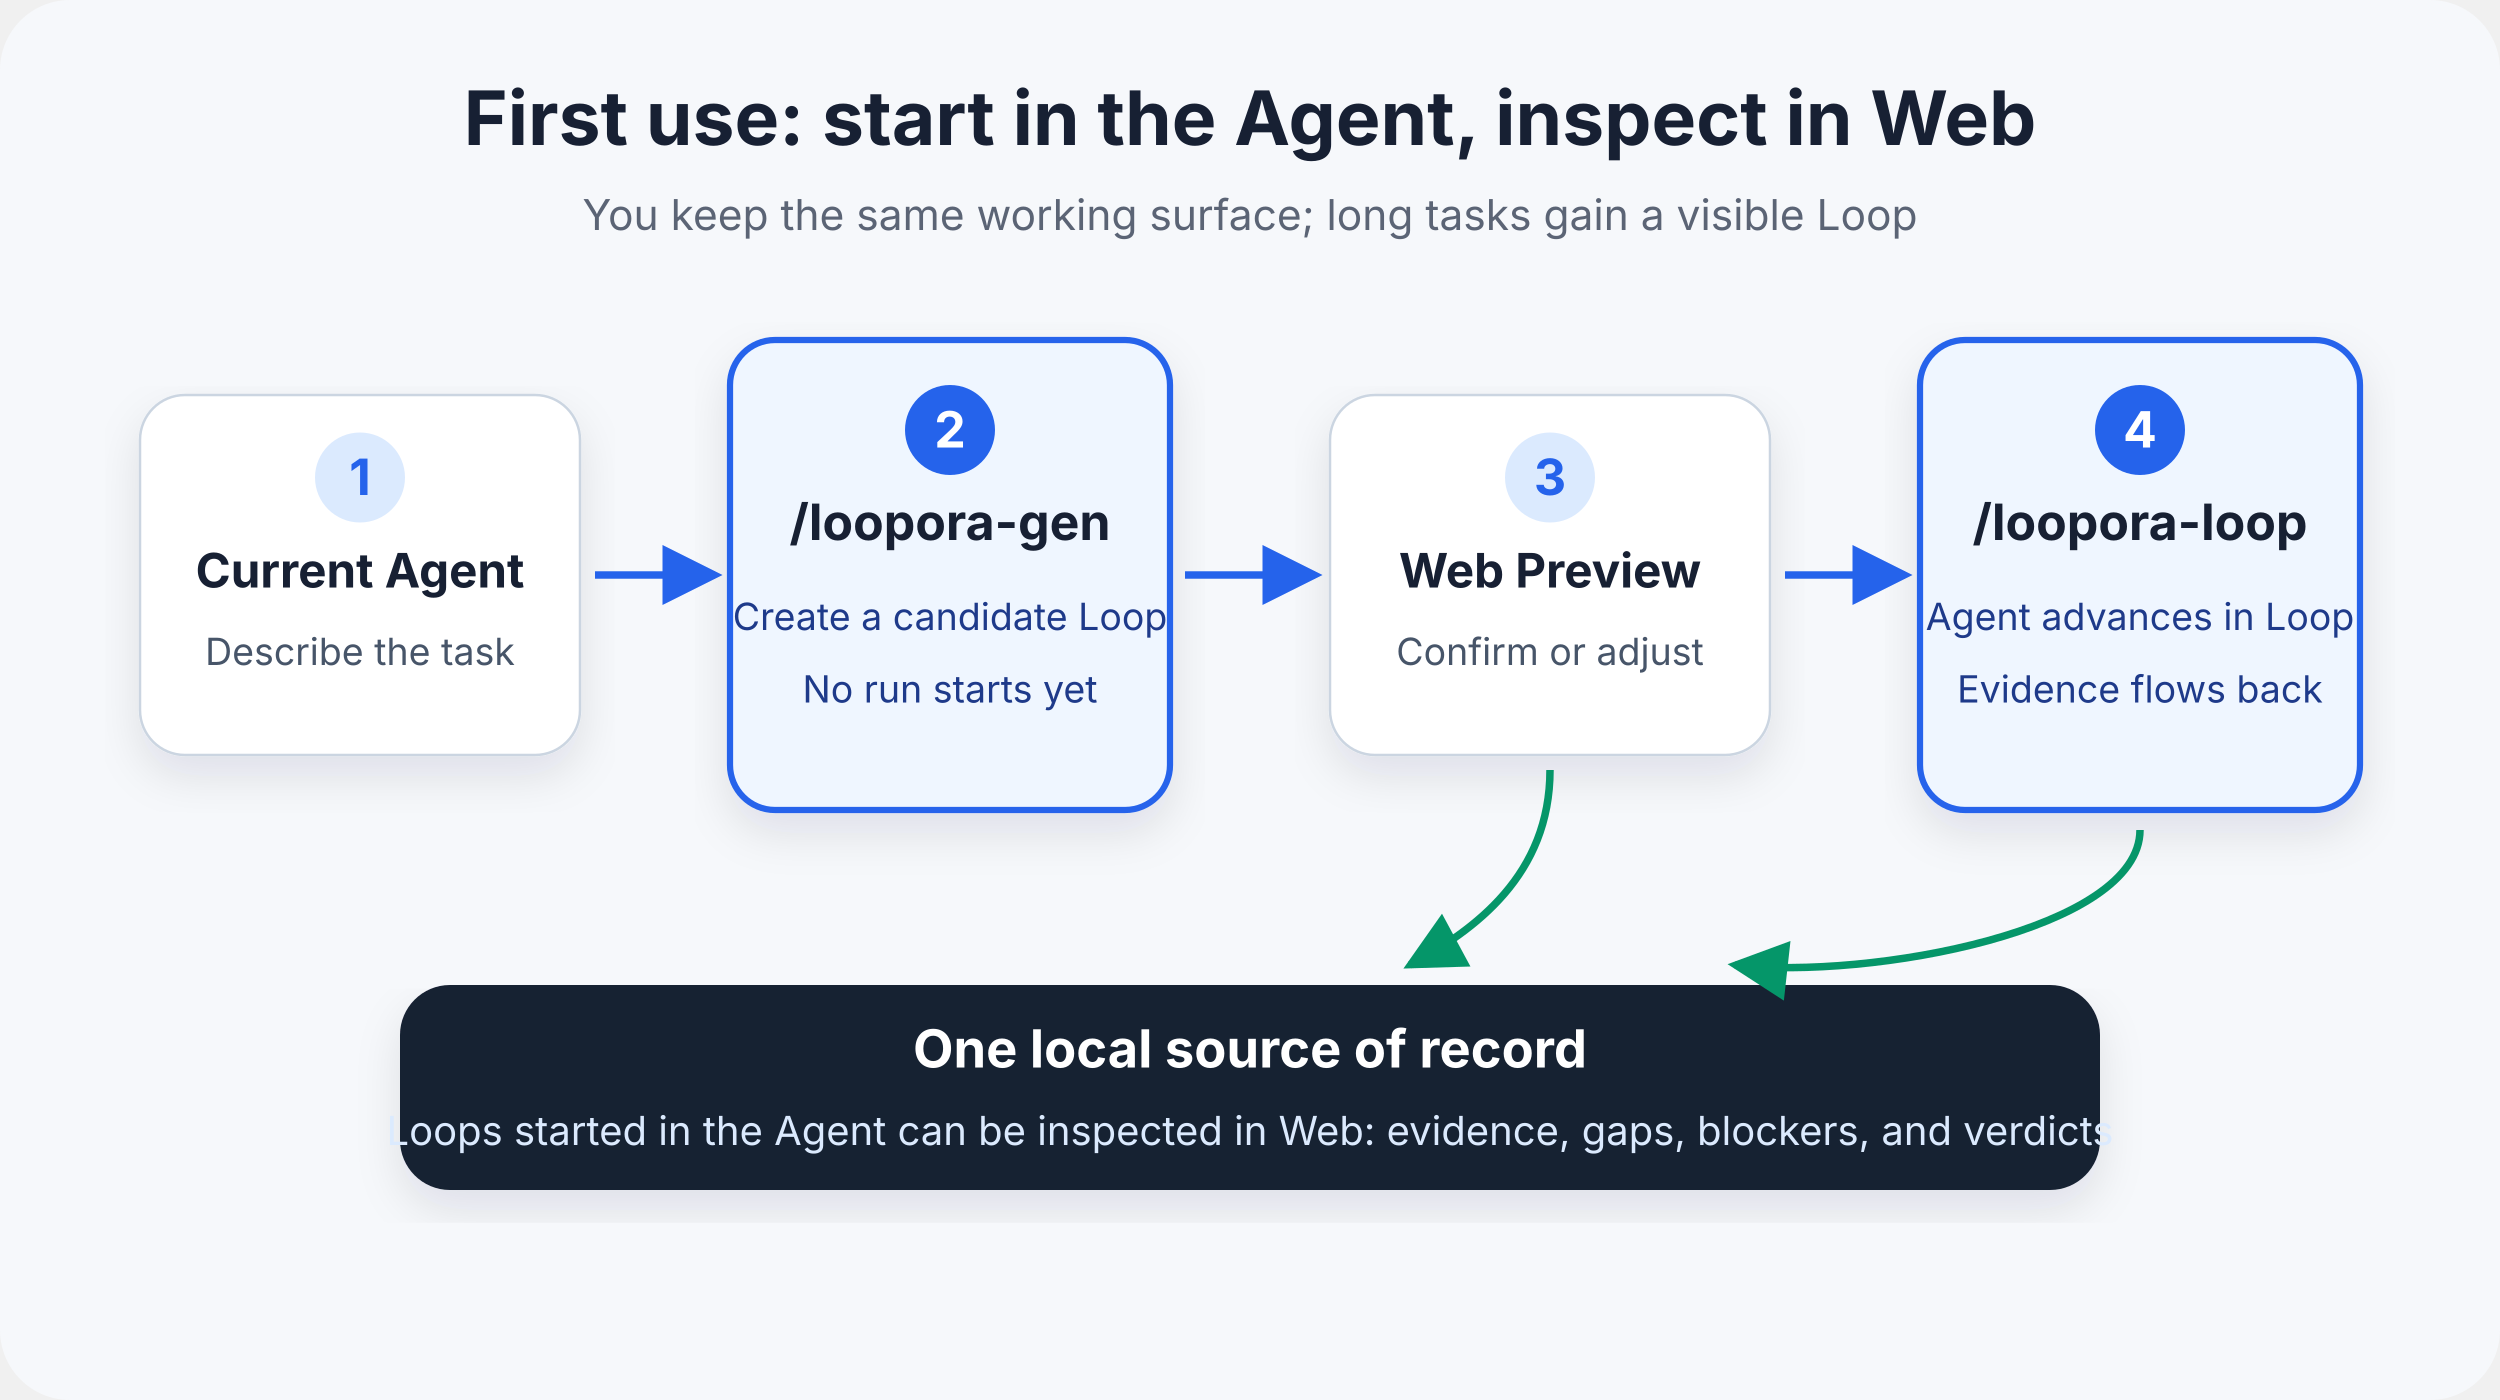
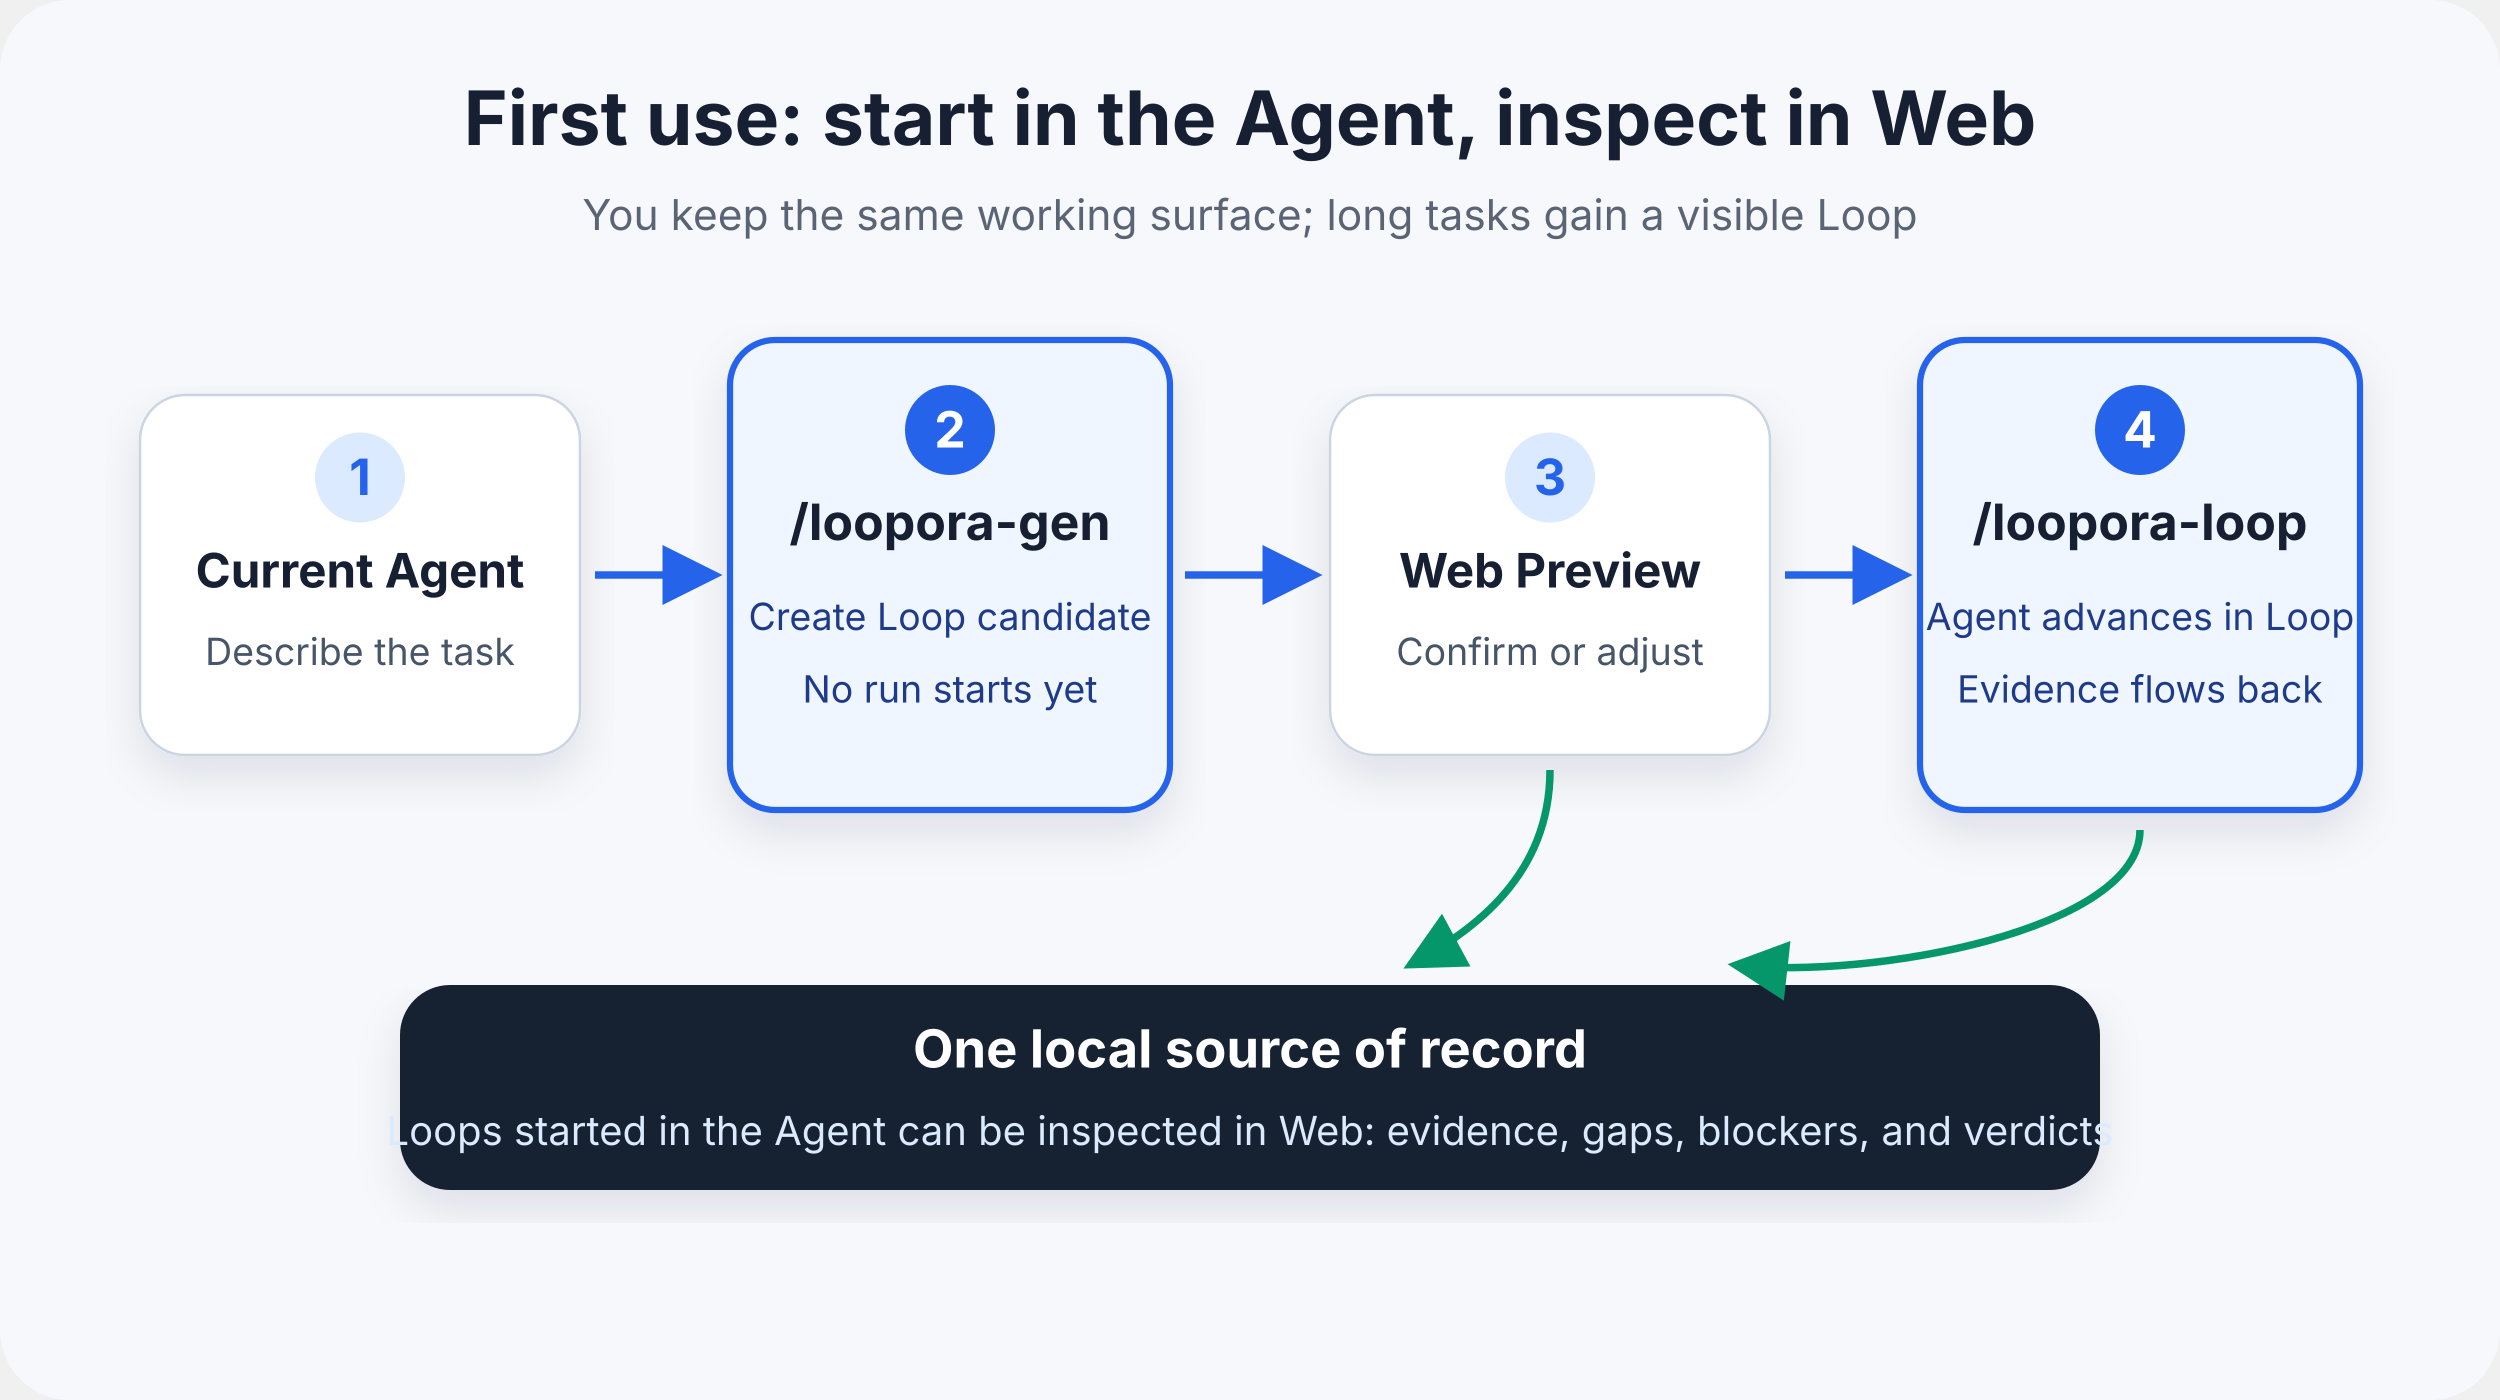
<svg xmlns="http://www.w3.org/2000/svg" width="1000" height="560" viewBox="0 0 1000 560" role="img" aria-labelledby="title desc">
  <defs>
    <marker id="arrow" markerWidth="12" markerHeight="12" refX="9" refY="6" orient="auto">
      <path d="M2 2 L10 6 L2 10 Z" fill="#2563eb" />
    </marker>
    <marker id="arrow-green" markerWidth="12" markerHeight="12" refX="9" refY="6" orient="auto">
      <path d="M2 2 L10 6 L2 10 Z" fill="#059669" />
    </marker>
    <filter id="shadow" x="-8%" y="-8%" width="116%" height="124%">
      <feDropShadow dx="0" dy="8" stdDeviation="9" flood-color="#0f172a" flood-opacity="0.10" />
    </filter>
  </defs>
  <rect width="1000" height="560" rx="28" fill="#f6f8fb" />
  <text x="500" y="58" text-anchor="middle" font-family="Inter, Arial, sans-serif" font-size="30" font-weight="700" fill="#172033">First use: start in the Agent, inspect in Web</text>
  <text x="500" y="92" text-anchor="middle" font-family="Inter, Arial, sans-serif" font-size="17" fill="#5b6475">You keep the same working surface; long tasks gain a visible Loop</text>
  <rect x="56" y="158" width="176" height="144" rx="18" fill="#ffffff" stroke="#cbd5e1" filter="url(#shadow)" />
  <circle cx="144" cy="191" r="18" fill="#dbeafe" />
  <text x="144" y="198" text-anchor="middle" font-family="Inter, Arial, sans-serif" font-size="20" font-weight="700" fill="#2563eb">1</text>
  <text x="144" y="235" text-anchor="middle" font-family="Inter, Arial, sans-serif" font-size="19" font-weight="700" fill="#172033">Current Agent</text>
  <text x="144" y="266" text-anchor="middle" font-family="Inter, Arial, sans-serif" font-size="15" fill="#475569">Describe the task</text>
  <rect x="292" y="136" width="176" height="188" rx="18" fill="#eff6ff" stroke="#2563eb" stroke-width="2.5" filter="url(#shadow)" />
  <circle cx="380" cy="172" r="18" fill="#2563eb" />
  <text x="380" y="179" text-anchor="middle" font-family="Inter, Arial, sans-serif" font-size="20" font-weight="700" fill="#ffffff">2</text>
  <text x="380" y="216" text-anchor="middle" font-family="Inter, Arial, sans-serif" font-size="20" font-weight="700" fill="#172033">/loopora-gen</text>
-   <text x="380" y="252" text-anchor="middle" font-family="Inter, Arial, sans-serif" font-size="15" fill="#1e3a8a">Create a candidate Loop</text>
+   <text x="380" y="252" text-anchor="middle" font-family="Inter, Arial, sans-serif" font-size="15" fill="#1e3a8a">Create Loop candidate</text>
  <text x="380" y="281" text-anchor="middle" font-family="Inter, Arial, sans-serif" font-size="15" fill="#1e3a8a">No run starts yet</text>
  <rect x="532" y="158" width="176" height="144" rx="18" fill="#ffffff" stroke="#cbd5e1" filter="url(#shadow)" />
  <circle cx="620" cy="191" r="18" fill="#dbeafe" />
  <text x="620" y="198" text-anchor="middle" font-family="Inter, Arial, sans-serif" font-size="20" font-weight="700" fill="#2563eb">3</text>
  <text x="620" y="235" text-anchor="middle" font-family="Inter, Arial, sans-serif" font-size="19" font-weight="700" fill="#172033">Web Preview</text>
  <text x="620" y="266" text-anchor="middle" font-family="Inter, Arial, sans-serif" font-size="15" fill="#475569">Confirm or adjust</text>
  <rect x="768" y="136" width="176" height="188" rx="18" fill="#eff6ff" stroke="#2563eb" stroke-width="2.5" filter="url(#shadow)" />
  <circle cx="856" cy="172" r="18" fill="#2563eb" />
  <text x="856" y="179" text-anchor="middle" font-family="Inter, Arial, sans-serif" font-size="20" font-weight="700" fill="#ffffff">4</text>
  <text x="856" y="216" text-anchor="middle" font-family="Inter, Arial, sans-serif" font-size="20" font-weight="700" fill="#172033">/loopora-loop</text>
  <text x="856" y="252" text-anchor="middle" font-family="Inter, Arial, sans-serif" font-size="15" fill="#1e3a8a">Agent advances in Loop</text>
  <text x="856" y="281" text-anchor="middle" font-family="Inter, Arial, sans-serif" font-size="15" fill="#1e3a8a">Evidence flows back</text>
  <path d="M238 230 C256 230 268 230 286 230" stroke="#2563eb" stroke-width="3" fill="none" marker-end="url(#arrow)" />
  <path d="M474 230 C492 230 508 230 526 230" stroke="#2563eb" stroke-width="3" fill="none" marker-end="url(#arrow)" />
  <path d="M714 230 C732 230 744 230 762 230" stroke="#2563eb" stroke-width="3" fill="none" marker-end="url(#arrow)" />
  <rect x="160" y="394" width="680" height="82" rx="20" fill="#172033" filter="url(#shadow)" />
  <text x="500" y="427" text-anchor="middle" font-family="Inter, Arial, sans-serif" font-size="21" font-weight="700" fill="#ffffff">One local source of record</text>
  <text x="500" y="458" text-anchor="middle" font-family="Inter, Arial, sans-serif" font-size="16" fill="#dbeafe">Loops started in the Agent can be inspected in Web: evidence, gaps, blockers, and verdicts</text>
  <path d="M856 332 C856 372 748 392 694 386" stroke="#059669" stroke-width="3" fill="none" marker-end="url(#arrow-green)" />
  <path d="M620 308 C620 350 590 372 564 386" stroke="#059669" stroke-width="3" fill="none" marker-end="url(#arrow-green)" />
</svg>
